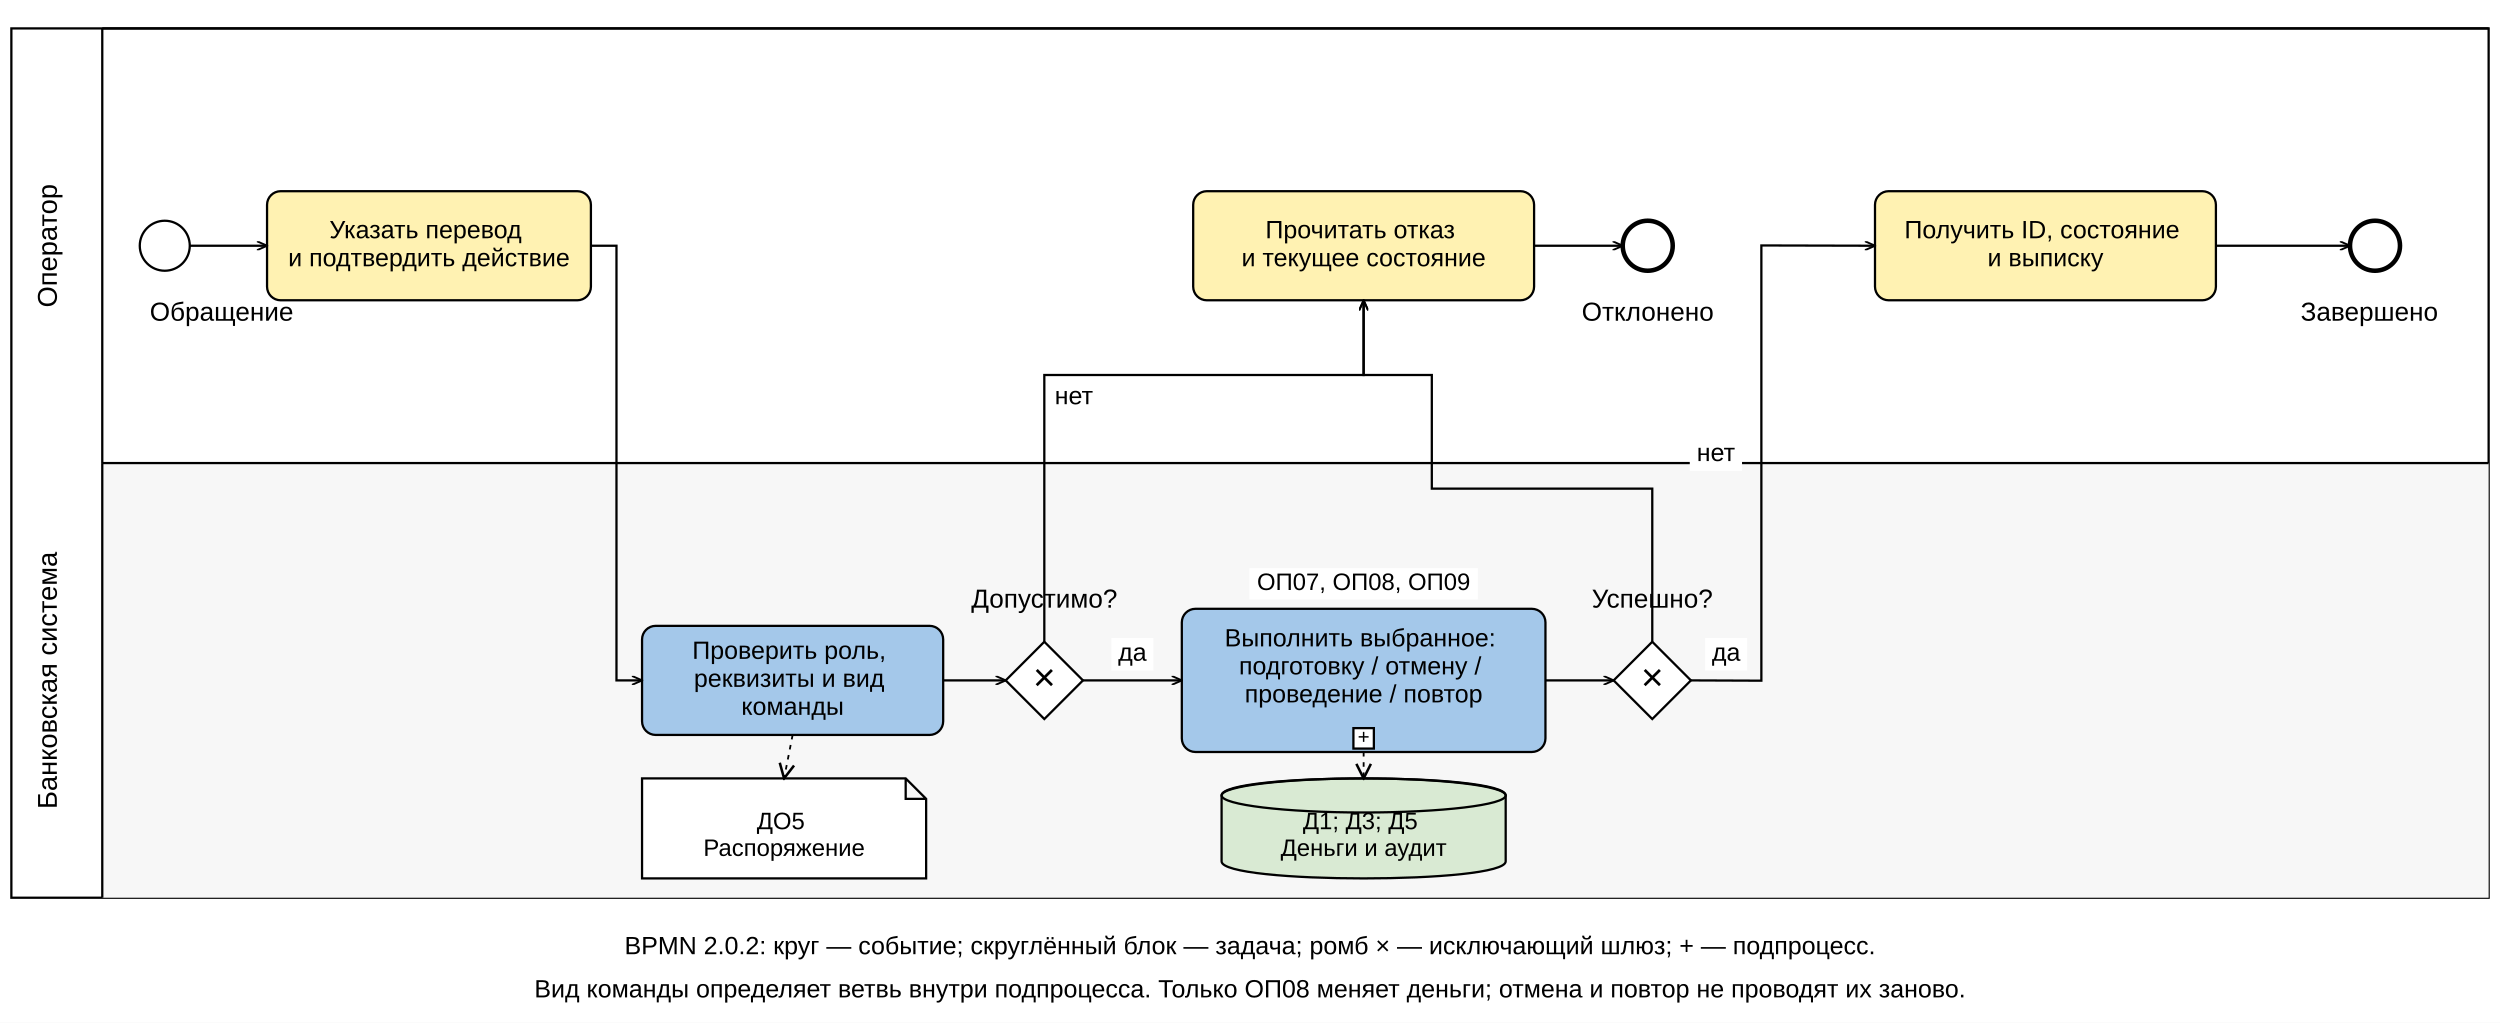
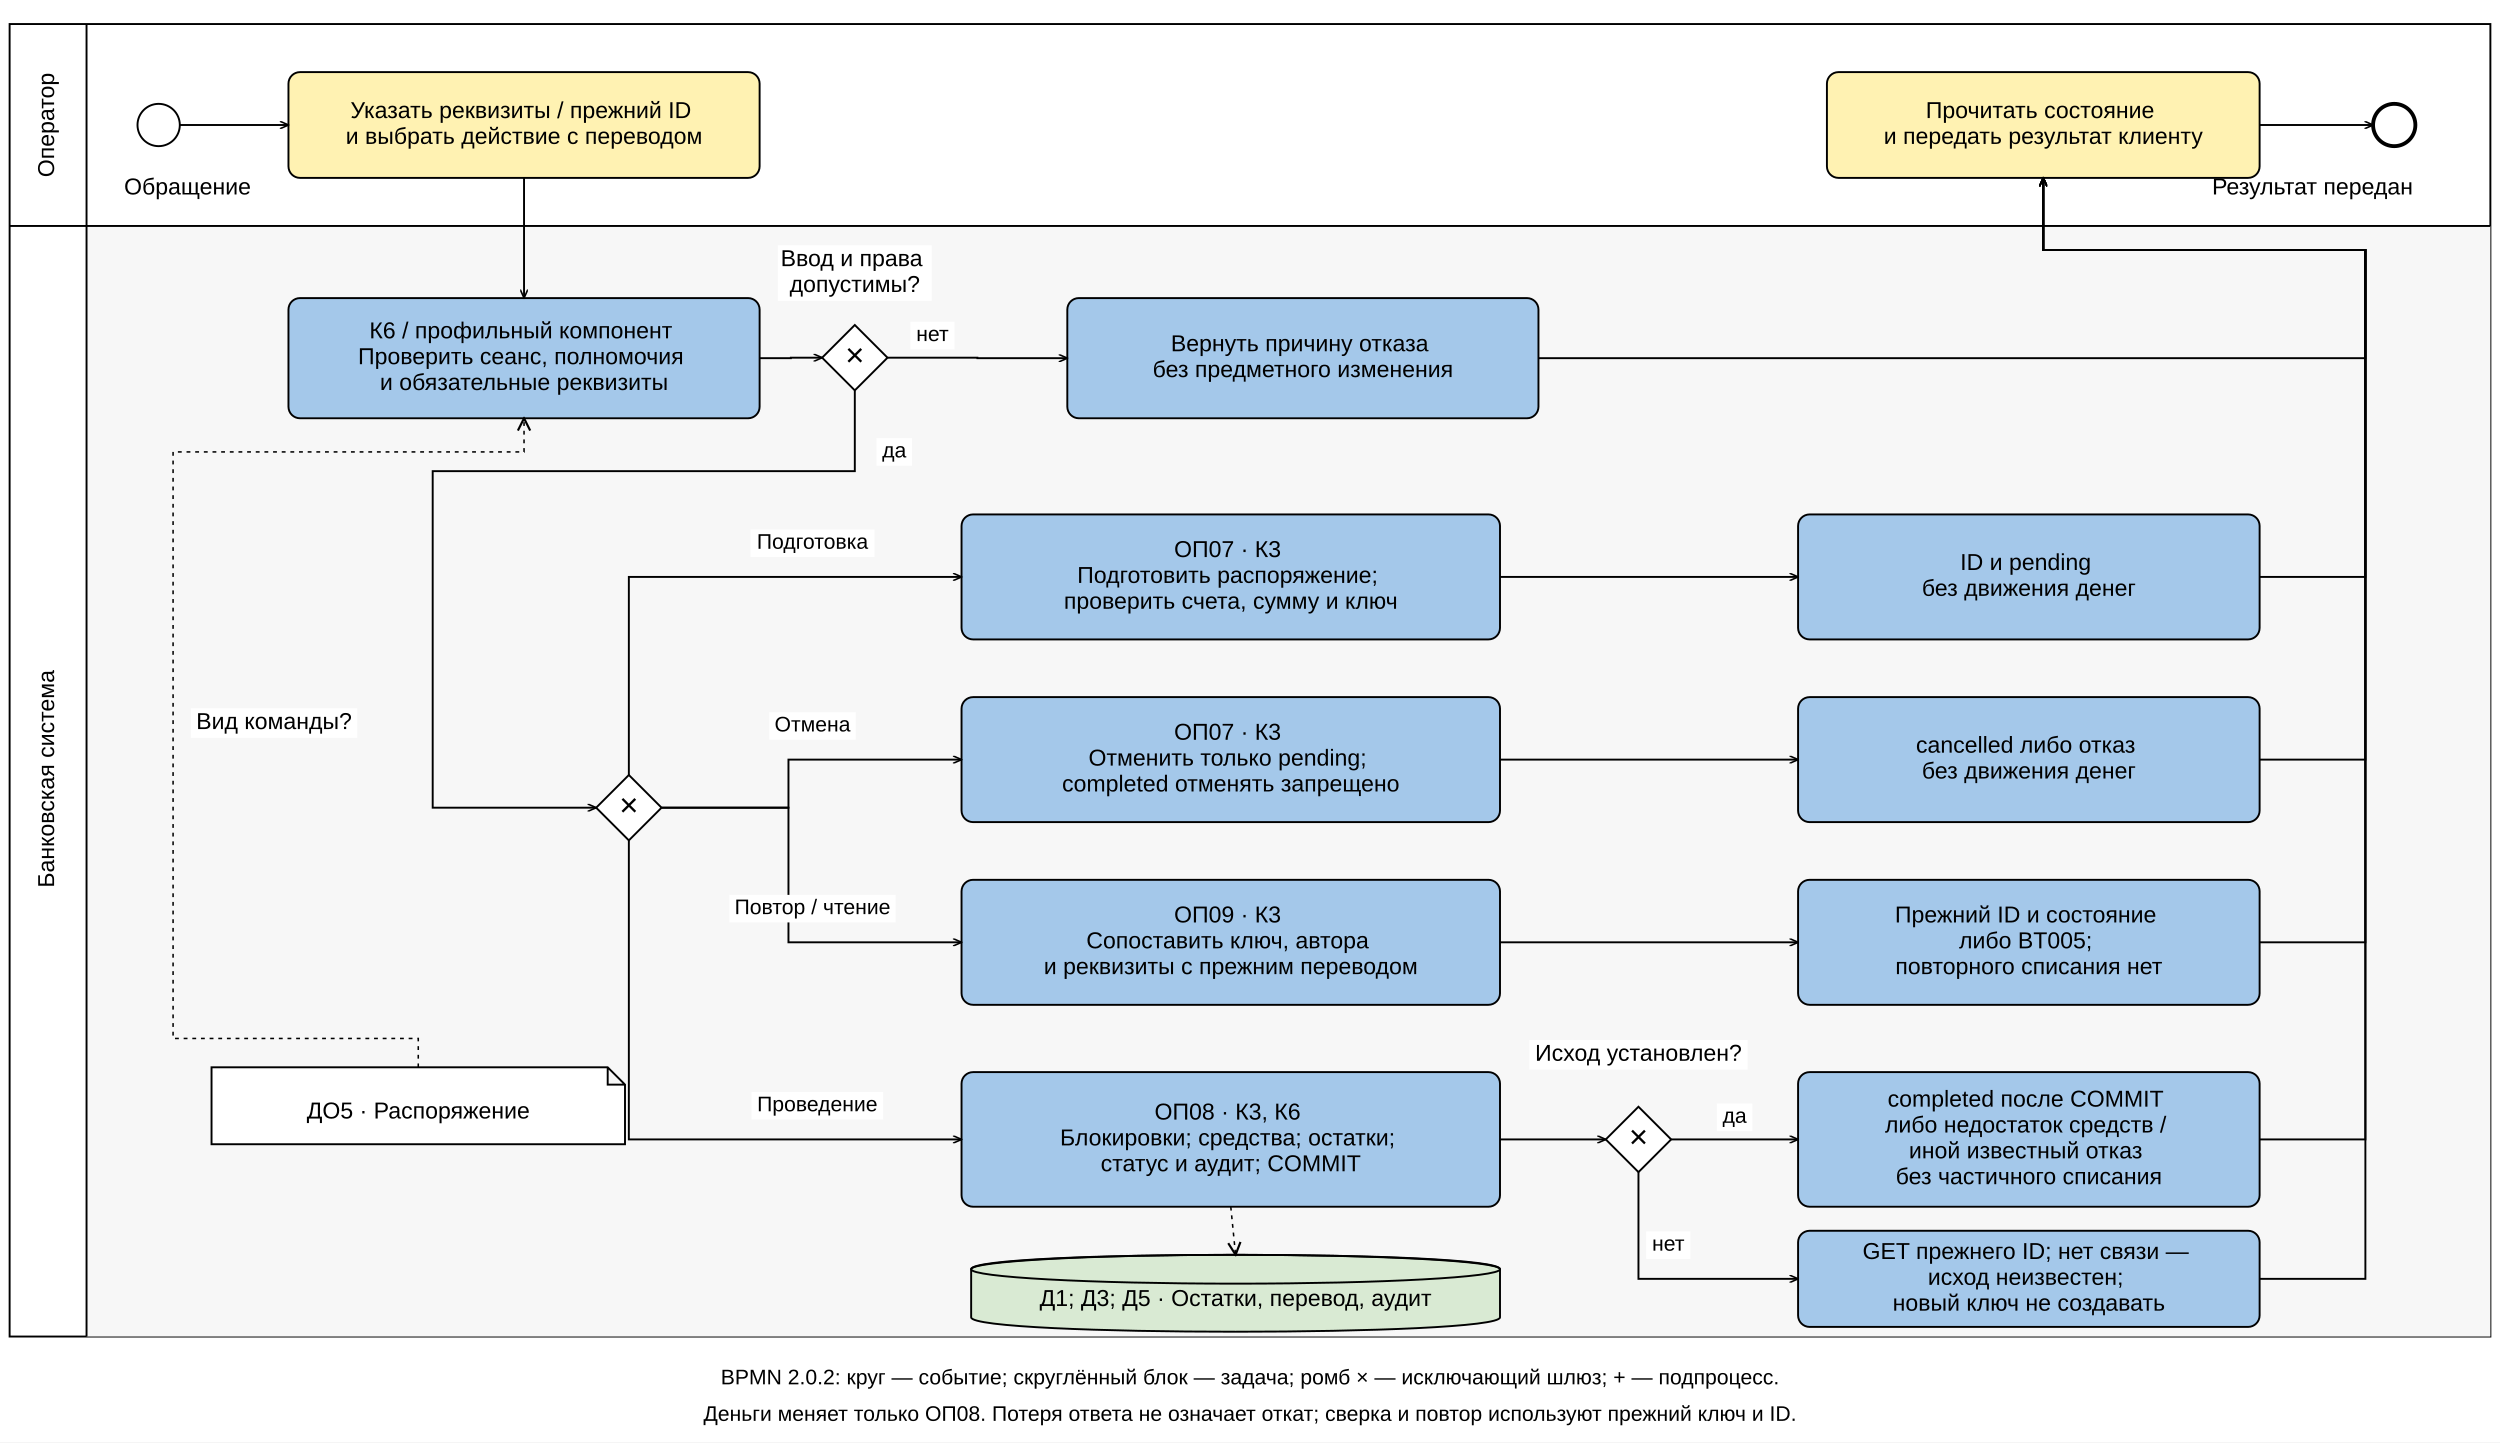
- <svg xmlns="http://www.w3.org/2000/svg" width="2200" height="900" viewBox="0 0 2200 900">
+ <svg xmlns="http://www.w3.org/2000/svg" width="2600" height="1500" viewBox="0 0 2600 1500">
  <defs>
    <marker id="arrow" markerWidth="10" markerHeight="8" refX="9" refY="4" orient="auto" markerUnits="userSpaceOnUse">
      <path d="M 0 0 L 9 4 L 0 8" fill="none" stroke="black" stroke-width="1.7" />
    </marker>
  </defs>
  <rect width="100%" height="100%" fill="white" />
-   <rect x="10" y="25" width="2180" height="765" fill="white" stroke="black" stroke-width="2" />
-   <polyline points="90,25.0 2190,25.0" fill="none" stroke="black" stroke-width="2" />
-   <polyline points="90,25.0 90,407.5" fill="none" stroke="black" stroke-width="2" />
-   <text x="50" y="216.25" text-anchor="middle" transform="rotate(-90 50 216.25)" font-family="Arial" font-size="24">Оператор</text>
-   <rect x="90" y="407.5" width="2100" height="382.5" fill="#F7F7F7" />
-   <polyline points="90,407.5 2190,407.5" fill="none" stroke="black" stroke-width="2" />
-   <polyline points="90,407.5 90,790.0" fill="none" stroke="black" stroke-width="2" />
-   <text x="50" y="598.75" text-anchor="middle" transform="rotate(-90 50 598.75)" font-family="Arial" font-size="24">Банковская система</text>
+   <rect x="10" y="25" width="2580" height="1365" fill="white" stroke="black" stroke-width="2" />
+   <rect x="90" y="235" width="2500" height="1155" fill="#F7F7F7" />
+   <polyline points="90,25 90,1390" fill="none" stroke="black" stroke-width="2" />
+   <polyline points="10,235 2590,235" fill="none" stroke="black" stroke-width="2" />
+   <g transform="rotate(-90 50 130)">
+     <text x="50" y="136.24" text-anchor="middle" font-family="Arial" font-size="24" fill="black">
+       <tspan x="50" dy="0">Оператор</tspan>
+     </text>
+   </g>
+   <g transform="rotate(-90 50 810)">
+     <text x="50" y="816.24" text-anchor="middle" font-family="Arial" font-size="24" fill="black">
+       <tspan x="50" dy="0">Банковская система</tspan>
+     </text>
+   </g>
  <defs>
    <marker id="dataArrow" markerWidth="10" markerHeight="10" refX="9" refY="5" orient="auto">
      <path d="M1,1 L9,5 L1,9" fill="none" stroke="black" stroke-width="1.4" />
    </marker>
  </defs>
-   <circle cx="145" cy="216.25" r="22" fill="white" stroke="black" stroke-width="2" />
-   <text x="195" y="282.23" text-anchor="middle" font-family="Arial" font-size="23" fill="black">
+   <circle cx="165" cy="130" r="22" fill="white" stroke="black" stroke-width="2" />
+   <text x="195" y="202.24" text-anchor="middle" font-family="Arial" font-size="24" fill="black">
    <tspan x="195" dy="0">Обращение</tspan>
  </text>
-   <rect x="235" y="168.25" width="285" height="96" rx="12" fill="#FFF2B2" stroke="black" stroke-width="2" />
-   <text x="377.5" y="209.65" text-anchor="middle" font-family="Arial" font-size="22" fill="black">
-     <tspan x="377.5" dy="0">Указать перевод</tspan>
-     <tspan x="377.5" dy="24.64">и подтвердить действие</tspan>
-   </text>
-   <rect x="565" y="550.75" width="265" height="96" rx="12" fill="#A4C8EA" stroke="black" stroke-width="2" />
-   <text x="697.5" y="579.83" text-anchor="middle" font-family="Arial" font-size="22" fill="black">
-     <tspan x="697.5" dy="0">Проверить роль,</tspan>
-     <tspan x="697.5" dy="24.64">реквизиты и вид</tspan>
-     <tspan x="697.5" dy="24.64">команды</tspan>
-   </text>
-   <polygon points="919.0,564.75 953,598.75 919.0,632.75 885,598.75" fill="white" stroke="black" stroke-width="2" />
-   <text x="919.0" y="607.59" text-anchor="middle" font-family="Arial" font-size="34" fill="black">
-     <tspan x="919.0" dy="0">×</tspan>
-   </text>
-   <text x="919" y="534.73" text-anchor="middle" font-family="Arial" font-size="23" fill="black">
-     <tspan x="919" dy="0">Допустимо?</tspan>
-   </text>
-   <rect x="1040" y="535.75" width="320" height="126" rx="12" fill="#A4C8EA" stroke="black" stroke-width="2" />
-   <text x="1200.0" y="568.83" text-anchor="middle" font-family="Arial" font-size="22" fill="black">
-     <tspan x="1200.0" dy="0">Выполнить выбранное:</tspan>
-     <tspan x="1200.0" dy="24.64">подготовку / отмену /</tspan>
-     <tspan x="1200.0" dy="24.64">проведение / повтор</tspan>
-   </text>
-   <rect x="1191.0" y="640.75" width="18" height="18" rx="0" fill="white" stroke="black" stroke-width="2" />
-   <text x="1200.0" y="654.43" text-anchor="middle" font-family="Arial" font-size="18" fill="black">
-     <tspan x="1200.0" dy="0">+</tspan>
-   </text>
-   <polygon points="1454.0,564.75 1488,598.75 1454.0,632.75 1420,598.75" fill="white" stroke="black" stroke-width="2" />
-   <text x="1454.0" y="607.59" text-anchor="middle" font-family="Arial" font-size="34" fill="black">
-     <tspan x="1454.0" dy="0">×</tspan>
-   </text>
-   <text x="1454" y="534.73" text-anchor="middle" font-family="Arial" font-size="23" fill="black">
-     <tspan x="1454" dy="0">Успешно?</tspan>
-   </text>
-   <rect x="1650" y="168.25" width="300" height="96" rx="12" fill="#FFF2B2" stroke="black" stroke-width="2" />
-   <text x="1800.0" y="209.65" text-anchor="middle" font-family="Arial" font-size="22" fill="black">
-     <tspan x="1800.0" dy="0">Получить ID, состояние</tspan>
-     <tspan x="1800.0" dy="24.64">и выписку</tspan>
-   </text>
-   <circle cx="2090" cy="216.25" r="22" fill="white" stroke="black" stroke-width="4" />
-   <text x="2085" y="282.23" text-anchor="middle" font-family="Arial" font-size="23" fill="black">
-     <tspan x="2085" dy="0">Завершено</tspan>
-   </text>
-   <rect x="1050" y="168.25" width="300" height="96" rx="12" fill="#FFF2B2" stroke="black" stroke-width="2" />
-   <text x="1200.0" y="209.65" text-anchor="middle" font-family="Arial" font-size="22" fill="black">
-     <tspan x="1200.0" dy="0">Прочитать отказ</tspan>
-     <tspan x="1200.0" dy="24.64">и текущее состояние</tspan>
-   </text>
-   <circle cx="1450" cy="216.25" r="22" fill="white" stroke="black" stroke-width="4" />
-   <text x="1450" y="282.23" text-anchor="middle" font-family="Arial" font-size="23" fill="black">
-     <tspan x="1450" dy="0">Отклонено</tspan>
-   </text>
-   <polyline points="167,216.25 235,216.25" fill="none" stroke="black" stroke-width="2" marker-end="url(#arrow)" />
-   <polyline points="520,216.25 542.5,216.25 542.5,598.75 565,598.75" fill="none" stroke="black" stroke-width="2" marker-end="url(#arrow)" />
-   <polyline points="830,598.75 885,598.75" fill="none" stroke="black" stroke-width="2" marker-end="url(#arrow)" />
-   <polyline points="953,598.75 1040,598.75" fill="none" stroke="black" stroke-width="2" marker-end="url(#arrow)" />
-   <rect x="978.0" y="561.43" width="37.0" height="28.64" fill="white" />
-   <text x="996.5" y="581.47" text-anchor="middle" font-family="Arial" font-size="22" fill="black">
-     <tspan x="996.5" dy="0">да</tspan>
-   </text>
-   <polyline points="1360,598.75 1420,598.75" fill="none" stroke="black" stroke-width="2" marker-end="url(#arrow)" />
-   <polyline points="1488,598.75 1550,599 1550,216 1650,216.25" fill="none" stroke="black" stroke-width="2" marker-end="url(#arrow)" />
-   <rect x="1500.5" y="561.43" width="37.0" height="28.64" fill="white" />
-   <text x="1519.0" y="581.47" text-anchor="middle" font-family="Arial" font-size="22" fill="black">
-     <tspan x="1519.0" dy="0">да</tspan>
-   </text>
-   <polyline points="1950,216.25 2068,216.25" fill="none" stroke="black" stroke-width="2" marker-end="url(#arrow)" />
-   <polyline points="1350,216.25 1428,216.25" fill="none" stroke="black" stroke-width="2" marker-end="url(#arrow)" />
-   <polyline points="919.0,564.75 919,330 1200,330 1200.0,264.25" fill="none" stroke="black" stroke-width="2" marker-end="url(#arrow)" />
-   <rect x="922.008" y="335.68" width="45.984" height="28.64" fill="white" />
-   <text x="945" y="355.72" text-anchor="middle" font-family="Arial" font-size="22" fill="black">
-     <tspan x="945" dy="0">нет</tspan>
-   </text>
-   <polyline points="1454.0,564.75 1454,430 1260,430 1260,330 1200,330 1200.0,264.25" fill="none" stroke="black" stroke-width="2" marker-end="url(#arrow)" />
-   <rect x="1487.008" y="385.68" width="45.984" height="28.64" fill="white" />
-   <text x="1510" y="405.72" text-anchor="middle" font-family="Arial" font-size="22" fill="black">
-     <tspan x="1510" dy="0">нет</tspan>
-   </text>
-   <rect x="1099.5" y="499.99" width="201.0" height="27.52" fill="white" />
-   <text x="1200.0" y="519.21" text-anchor="middle" font-family="Arial" font-size="21" fill="black">
-     <tspan x="1200.0" dy="0">ОП07, ОП08, ОП09</tspan>
-   </text>
-   <path d="M565,685 H797 L815,703 V773 H565 Z M797,685 V703 H815" fill="white" stroke="black" stroke-width="2" />
-   <text x="690.0" y="729.70" text-anchor="middle" font-family="Arial" font-size="21" fill="black">
-     <tspan x="690.0" dy="0">ДО5</tspan>
-     <tspan x="690.0" dy="23.52">Распоряжение</tspan>
-   </text>
-   <polyline points="697.5,646.75 690.0,685" fill="none" stroke="black" stroke-width="1.6" stroke-dasharray="4 5" marker-end="url(#dataArrow)" />
-   <path d="M1075,700 C1075,680 1325,680 1325,700 V758 C1325,778 1075,778 1075,758 Z" fill="#D9EAD3" stroke="black" stroke-width="2" />
-   <ellipse cx="1200.0" cy="700" rx="125.0" ry="15" fill="none" stroke="black" stroke-width="2" />
-   <text x="1200.0" y="729.70" text-anchor="middle" font-family="Arial" font-size="21" fill="black">
-     <tspan x="1200.0" dy="0">Д1; Д3; Д5</tspan>
-     <tspan x="1200.0" dy="23.52">Деньги и аудит</tspan>
-   </text>
-   <polyline points="1200.0,661.75 1200.0,685" fill="none" stroke="black" stroke-width="1.6" stroke-dasharray="4 5" marker-end="url(#dataArrow)" />
-   <text x="1100.0" y="839.72" text-anchor="middle" font-family="Arial" font-size="22" fill="black">
-     <tspan x="1100.0" dy="0">BPMN 2.0.2: круг — событие; скруглённый блок — задача; ромб × — исключающий шлюз; + — подпроцесс.</tspan>
-   </text>
-   <text x="1100.0" y="877.72" text-anchor="middle" font-family="Arial" font-size="22" fill="black">
-     <tspan x="1100.0" dy="0">Вид команды определяет ветвь внутри подпроцесса. Только ОП08 меняет деньги; отмена и повтор не проводят их заново.</tspan>
+   <rect x="300" y="75" width="490" height="110" rx="12" fill="#FFF2B2" stroke="black" stroke-width="2" />
+   <text x="545.0" y="122.80" text-anchor="middle" font-family="Arial" font-size="24" fill="black">
+     <tspan x="545.0" dy="0">Указать реквизиты / прежний ID</tspan>
+     <tspan x="545.0" dy="26.88">и выбрать действие с переводом</tspan>
+   </text>
+   <rect x="300" y="310" width="490" height="125" rx="12" fill="#A4C8EA" stroke="black" stroke-width="2" />
+   <text x="545.0" y="351.86" text-anchor="middle" font-family="Arial" font-size="24" fill="black">
+     <tspan x="545.0" dy="0">К6 / профильный компонент</tspan>
+     <tspan x="545.0" dy="26.88">Проверить сеанс, полномочия</tspan>
+     <tspan x="545.0" dy="26.88">и обязательные реквизиты</tspan>
+   </text>
+   <polygon points="889.0,338 923,372.0 889.0,406 855,372.0" fill="white" stroke="black" stroke-width="2" />
+   <text x="889.0" y="380.84" text-anchor="middle" font-family="Arial" font-size="34" fill="black">
+     <tspan x="889.0" dy="0">×</tspan>
+   </text>
+   <rect x="809.008" y="255.12" width="159.984" height="57.76" fill="white" />
+   <text x="889" y="276.80" text-anchor="middle" font-family="Arial" font-size="24" fill="black">
+     <tspan x="889" dy="0">Ввод и права</tspan>
+     <tspan x="889" dy="26.88">допустимы?</tspan>
+   </text>
+   <rect x="1110" y="310" width="490" height="125" rx="12" fill="#A4C8EA" stroke="black" stroke-width="2" />
+   <text x="1355.0" y="365.30" text-anchor="middle" font-family="Arial" font-size="24" fill="black">
+     <tspan x="1355.0" dy="0">Вернуть причину отказа</tspan>
+     <tspan x="1355.0" dy="26.88">без предметного изменения</tspan>
+   </text>
+   <rect x="1900" y="75" width="450" height="110" rx="12" fill="#FFF2B2" stroke="black" stroke-width="2" />
+   <text x="2125.0" y="122.80" text-anchor="middle" font-family="Arial" font-size="24" fill="black">
+     <tspan x="2125.0" dy="0">Прочитать состояние</tspan>
+     <tspan x="2125.0" dy="26.88">и передать результат клиенту</tspan>
+   </text>
+   <circle cx="2490" cy="130" r="22" fill="white" stroke="black" stroke-width="4" />
+   <text x="2405" y="202.24" text-anchor="middle" font-family="Arial" font-size="24" fill="black">
+     <tspan x="2405" dy="0">Результат передан</tspan>
+   </text>
+   <polyline points="187,130.0 300,130.0" fill="none" stroke="black" stroke-width="2" marker-end="url(#arrow)" />
+   <polyline points="545.0,185 545.0,185 545.0,310 545.0,310" fill="none" stroke="black" stroke-width="2" marker-end="url(#arrow)" />
+   <polyline points="790,372.5 822.5,372.5 822.5,372.0 855,372.0" fill="none" stroke="black" stroke-width="2" marker-end="url(#arrow)" />
+   <polyline points="923,372.0 1016.5,372.0 1016.5,372.5 1110,372.5" fill="none" stroke="black" stroke-width="2" marker-end="url(#arrow)" />
+   <rect x="946.758" y="334.68" width="45.984" height="28.64" fill="white" />
+   <text x="969.75" y="354.72" text-anchor="middle" font-family="Arial" font-size="22" fill="black">
+     <tspan x="969.75" dy="0">нет</tspan>
+   </text>
+   <polyline points="2350,130.0 2468,130.0" fill="none" stroke="black" stroke-width="2" marker-end="url(#arrow)" />
+   <polyline points="1600,372.5 2460,372.5 2460,260 2125,260 2125.0,185" fill="none" stroke="black" stroke-width="2" marker-end="url(#arrow)" />
+   <polygon points="654.0,806 688,840.0 654.0,874 620,840.0" fill="white" stroke="black" stroke-width="2" />
+   <text x="654.0" y="848.84" text-anchor="middle" font-family="Arial" font-size="34" fill="black">
+     <tspan x="654.0" dy="0">×</tspan>
+   </text>
+   <rect x="198.5" y="736.56" width="173.0" height="30.88" fill="white" />
+   <text x="285" y="758.24" text-anchor="middle" font-family="Arial" font-size="24" fill="black">
+     <tspan x="285" dy="0">Вид команды?</tspan>
+   </text>
+   <polyline points="889.0,406 889,490 450,490 450,840 620,840.0" fill="none" stroke="black" stroke-width="2" marker-end="url(#arrow)" />
+   <rect x="911.5" y="455.68" width="37.0" height="28.64" fill="white" />
+   <text x="930" y="475.72" text-anchor="middle" font-family="Arial" font-size="22" fill="black">
+     <tspan x="930" dy="0">да</tspan>
+   </text>
+   <rect x="1000" y="535" width="560" height="130" rx="12" fill="#A4C8EA" stroke="black" stroke-width="2" />
+   <text x="1280.0" y="579.36" text-anchor="middle" font-family="Arial" font-size="24" fill="black">
+     <tspan x="1280.0" dy="0">ОП07 · К3</tspan>
+     <tspan x="1280.0" dy="26.88">Подготовить распоряжение;</tspan>
+     <tspan x="1280.0" dy="26.88">проверить счета, сумму и ключ</tspan>
+   </text>
+   <rect x="1870" y="535" width="480" height="130" rx="12" fill="#A4C8EA" stroke="black" stroke-width="2" />
+   <text x="2110.0" y="592.80" text-anchor="middle" font-family="Arial" font-size="24" fill="black">
+     <tspan x="2110.0" dy="0">ID и pending</tspan>
+     <tspan x="2110.0" dy="26.88">без движения денег</tspan>
+   </text>
+   <polyline points="654.0,806 654,600 1000,600.0" fill="none" stroke="black" stroke-width="2" marker-end="url(#arrow)" />
+   <rect x="780.5" y="550.68" width="129.0" height="28.64" fill="white" />
+   <text x="845" y="570.72" text-anchor="middle" font-family="Arial" font-size="22" fill="black">
+     <tspan x="845" dy="0">Подготовка</tspan>
+   </text>
+   <polyline points="1560,600.0 1870,600.0" fill="none" stroke="black" stroke-width="2" marker-end="url(#arrow)" />
+   <polyline points="2350,600.0 2460,600.0 2460,260 2125,260 2125.0,185" fill="none" stroke="black" stroke-width="2" marker-end="url(#arrow)" />
+   <rect x="1000" y="725" width="560" height="130" rx="12" fill="#A4C8EA" stroke="black" stroke-width="2" />
+   <text x="1280.0" y="769.36" text-anchor="middle" font-family="Arial" font-size="24" fill="black">
+     <tspan x="1280.0" dy="0">ОП07 · К3</tspan>
+     <tspan x="1280.0" dy="26.88">Отменить только pending;</tspan>
+     <tspan x="1280.0" dy="26.88">completed отменять запрещено</tspan>
+   </text>
+   <rect x="1870" y="725" width="480" height="130" rx="12" fill="#A4C8EA" stroke="black" stroke-width="2" />
+   <text x="2110.0" y="782.80" text-anchor="middle" font-family="Arial" font-size="24" fill="black">
+     <tspan x="2110.0" dy="0">cancelled либо отказ</tspan>
+     <tspan x="2110.0" dy="26.88">без движения денег</tspan>
+   </text>
+   <polyline points="688,840.0 820,840 820,790 1000,790.0" fill="none" stroke="black" stroke-width="2" marker-end="url(#arrow)" />
+   <rect x="800.0" y="740.68" width="90.0" height="28.64" fill="white" />
+   <text x="845" y="760.72" text-anchor="middle" font-family="Arial" font-size="22" fill="black">
+     <tspan x="845" dy="0">Отмена</tspan>
+   </text>
+   <polyline points="1560,790.0 1870,790.0" fill="none" stroke="black" stroke-width="2" marker-end="url(#arrow)" />
+   <polyline points="2350,790.0 2460,790.0 2460,260 2125,260 2125.0,185" fill="none" stroke="black" stroke-width="2" marker-end="url(#arrow)" />
+   <rect x="1000" y="915" width="560" height="130" rx="12" fill="#A4C8EA" stroke="black" stroke-width="2" />
+   <text x="1280.0" y="959.36" text-anchor="middle" font-family="Arial" font-size="24" fill="black">
+     <tspan x="1280.0" dy="0">ОП09 · К3</tspan>
+     <tspan x="1280.0" dy="26.88">Сопоставить ключ, автора</tspan>
+     <tspan x="1280.0" dy="26.88">и реквизиты с прежним переводом</tspan>
+   </text>
+   <rect x="1870" y="915" width="480" height="130" rx="12" fill="#A4C8EA" stroke="black" stroke-width="2" />
+   <text x="2110.0" y="959.36" text-anchor="middle" font-family="Arial" font-size="24" fill="black">
+     <tspan x="2110.0" dy="0">Прежний ID и состояние</tspan>
+     <tspan x="2110.0" dy="26.88">либо BT005;</tspan>
+     <tspan x="2110.0" dy="26.88">повторного списания нет</tspan>
+   </text>
+   <polyline points="688,840.0 820,840 820,980 1000,980.0" fill="none" stroke="black" stroke-width="2" marker-end="url(#arrow)" />
+   <rect x="758.5" y="930.68" width="173.0" height="28.64" fill="white" />
+   <text x="845" y="950.72" text-anchor="middle" font-family="Arial" font-size="22" fill="black">
+     <tspan x="845" dy="0">Повтор / чтение</tspan>
+   </text>
+   <polyline points="1560,980.0 1870,980.0" fill="none" stroke="black" stroke-width="2" marker-end="url(#arrow)" />
+   <polyline points="2350,980.0 2460,980.0 2460,260 2125,260 2125.0,185" fill="none" stroke="black" stroke-width="2" marker-end="url(#arrow)" />
+   <rect x="1000" y="1115" width="560" height="140" rx="12" fill="#A4C8EA" stroke="black" stroke-width="2" />
+   <text x="1280.0" y="1164.36" text-anchor="middle" font-family="Arial" font-size="24" fill="black">
+     <tspan x="1280.0" dy="0">ОП08 · К3, К6</tspan>
+     <tspan x="1280.0" dy="26.88">Блокировки; средства; остатки;</tspan>
+     <tspan x="1280.0" dy="26.88">статус и аудит; COMMIT</tspan>
+   </text>
+   <polyline points="654.0,874 654,1185 1000,1185.0" fill="none" stroke="black" stroke-width="2" marker-end="url(#arrow)" />
+   <rect x="781.5" y="1135.68" width="137.0" height="28.64" fill="white" />
+   <text x="850" y="1155.72" text-anchor="middle" font-family="Arial" font-size="22" fill="black">
+     <tspan x="850" dy="0">Проведение</tspan>
+   </text>
+   <polygon points="1704.0,1151 1738,1185.0 1704.0,1219 1670,1185.0" fill="white" stroke="black" stroke-width="2" />
+   <text x="1704.0" y="1193.84" text-anchor="middle" font-family="Arial" font-size="34" fill="black">
+     <tspan x="1704.0" dy="0">×</tspan>
+   </text>
+   <rect x="1590.516" y="1081.56" width="226.969" height="30.88" fill="white" />
+   <text x="1704" y="1103.24" text-anchor="middle" font-family="Arial" font-size="24" fill="black">
+     <tspan x="1704" dy="0">Исход установлен?</tspan>
+   </text>
+   <polyline points="1560,1185.0 1670,1185.0" fill="none" stroke="black" stroke-width="2" marker-end="url(#arrow)" />
+   <rect x="1870" y="1115" width="480" height="140" rx="12" fill="#A4C8EA" stroke="black" stroke-width="2" />
+   <text x="2110.0" y="1150.92" text-anchor="middle" font-family="Arial" font-size="24" fill="black">
+     <tspan x="2110.0" dy="0">completed после COMMIT</tspan>
+     <tspan x="2110.0" dy="26.88">либо недостаток средств /</tspan>
+     <tspan x="2110.0" dy="26.88">иной известный отказ</tspan>
+     <tspan x="2110.0" dy="26.88">без частичного списания</tspan>
+   </text>
+   <rect x="1870" y="1280" width="480" height="100" rx="12" fill="#A4C8EA" stroke="black" stroke-width="2" />
+   <text x="2110.0" y="1309.36" text-anchor="middle" font-family="Arial" font-size="24" fill="black">
+     <tspan x="2110.0" dy="0">GET прежнего ID; нет связи —</tspan>
+     <tspan x="2110.0" dy="26.88">исход неизвестен;</tspan>
+     <tspan x="2110.0" dy="26.88">новый ключ не создавать</tspan>
+   </text>
+   <polyline points="1738,1185.0 1870,1185.0" fill="none" stroke="black" stroke-width="2" marker-end="url(#arrow)" />
+   <rect x="1785.5" y="1147.68" width="37.0" height="28.64" fill="white" />
+   <text x="1804.0" y="1167.72" text-anchor="middle" font-family="Arial" font-size="22" fill="black">
+     <tspan x="1804.0" dy="0">да</tspan>
+   </text>
+   <polyline points="1704.0,1219 1704,1330 1870,1330.0" fill="none" stroke="black" stroke-width="2" marker-end="url(#arrow)" />
+   <rect x="1712.008" y="1280.68" width="45.984" height="28.64" fill="white" />
+   <text x="1735" y="1300.72" text-anchor="middle" font-family="Arial" font-size="22" fill="black">
+     <tspan x="1735" dy="0">нет</tspan>
+   </text>
+   <polyline points="2350,1185.0 2460,1185.0 2460,260 2125,260 2125.0,185" fill="none" stroke="black" stroke-width="2" marker-end="url(#arrow)" />
+   <polyline points="2350,1330.0 2460,1330.0 2460,260 2125,260 2125.0,185" fill="none" stroke="black" stroke-width="2" marker-end="url(#arrow)" />
+   <path d="M220,1110 H632 L650,1128 V1190 H220 Z M632,1110 V1128 H650" fill="white" stroke="black" stroke-width="2" />
+   <text x="435.0" y="1163.24" text-anchor="middle" font-family="Arial" font-size="24" fill="black">
+     <tspan x="435.0" dy="0">ДО5 · Распоряжение</tspan>
+   </text>
+   <polyline points="435.0,1110 435,1080 180,1080 180,470 545,470 545.0,435" fill="none" stroke="black" stroke-width="1.6" stroke-dasharray="4 5" marker-end="url(#dataArrow)" />
+   <path d="M1010,1320 C1010,1300 1560,1300 1560,1320 V1370 C1560,1390 1010,1390 1010,1370 Z" fill="#D9EAD3" stroke="black" stroke-width="2" />
+   <ellipse cx="1285.0" cy="1320" rx="275.0" ry="15" fill="none" stroke="black" stroke-width="2" />
+   <text x="1285.0" y="1358.24" text-anchor="middle" font-family="Arial" font-size="24" fill="black">
+     <tspan x="1285.0" dy="0">Д1; Д3; Д5 · Остатки, перевод, аудит</tspan>
+   </text>
+   <polyline points="1280.0,1255 1285.0,1305" fill="none" stroke="black" stroke-width="1.6" stroke-dasharray="4 5" marker-end="url(#dataArrow)" />
+   <text x="1300.0" y="1439.72" text-anchor="middle" font-family="Arial" font-size="22" fill="black">
+     <tspan x="1300.0" dy="0">BPMN 2.0.2: круг — событие; скруглённый блок — задача; ромб × — исключающий шлюз; + — подпроцесс.</tspan>
+   </text>
+   <text x="1300.0" y="1477.72" text-anchor="middle" font-family="Arial" font-size="22" fill="black">
+     <tspan x="1300.0" dy="0">Деньги меняет только ОП08. Потеря ответа не означает откат; сверка и повтор используют прежний ключ и ID.</tspan>
  </text>
</svg>
